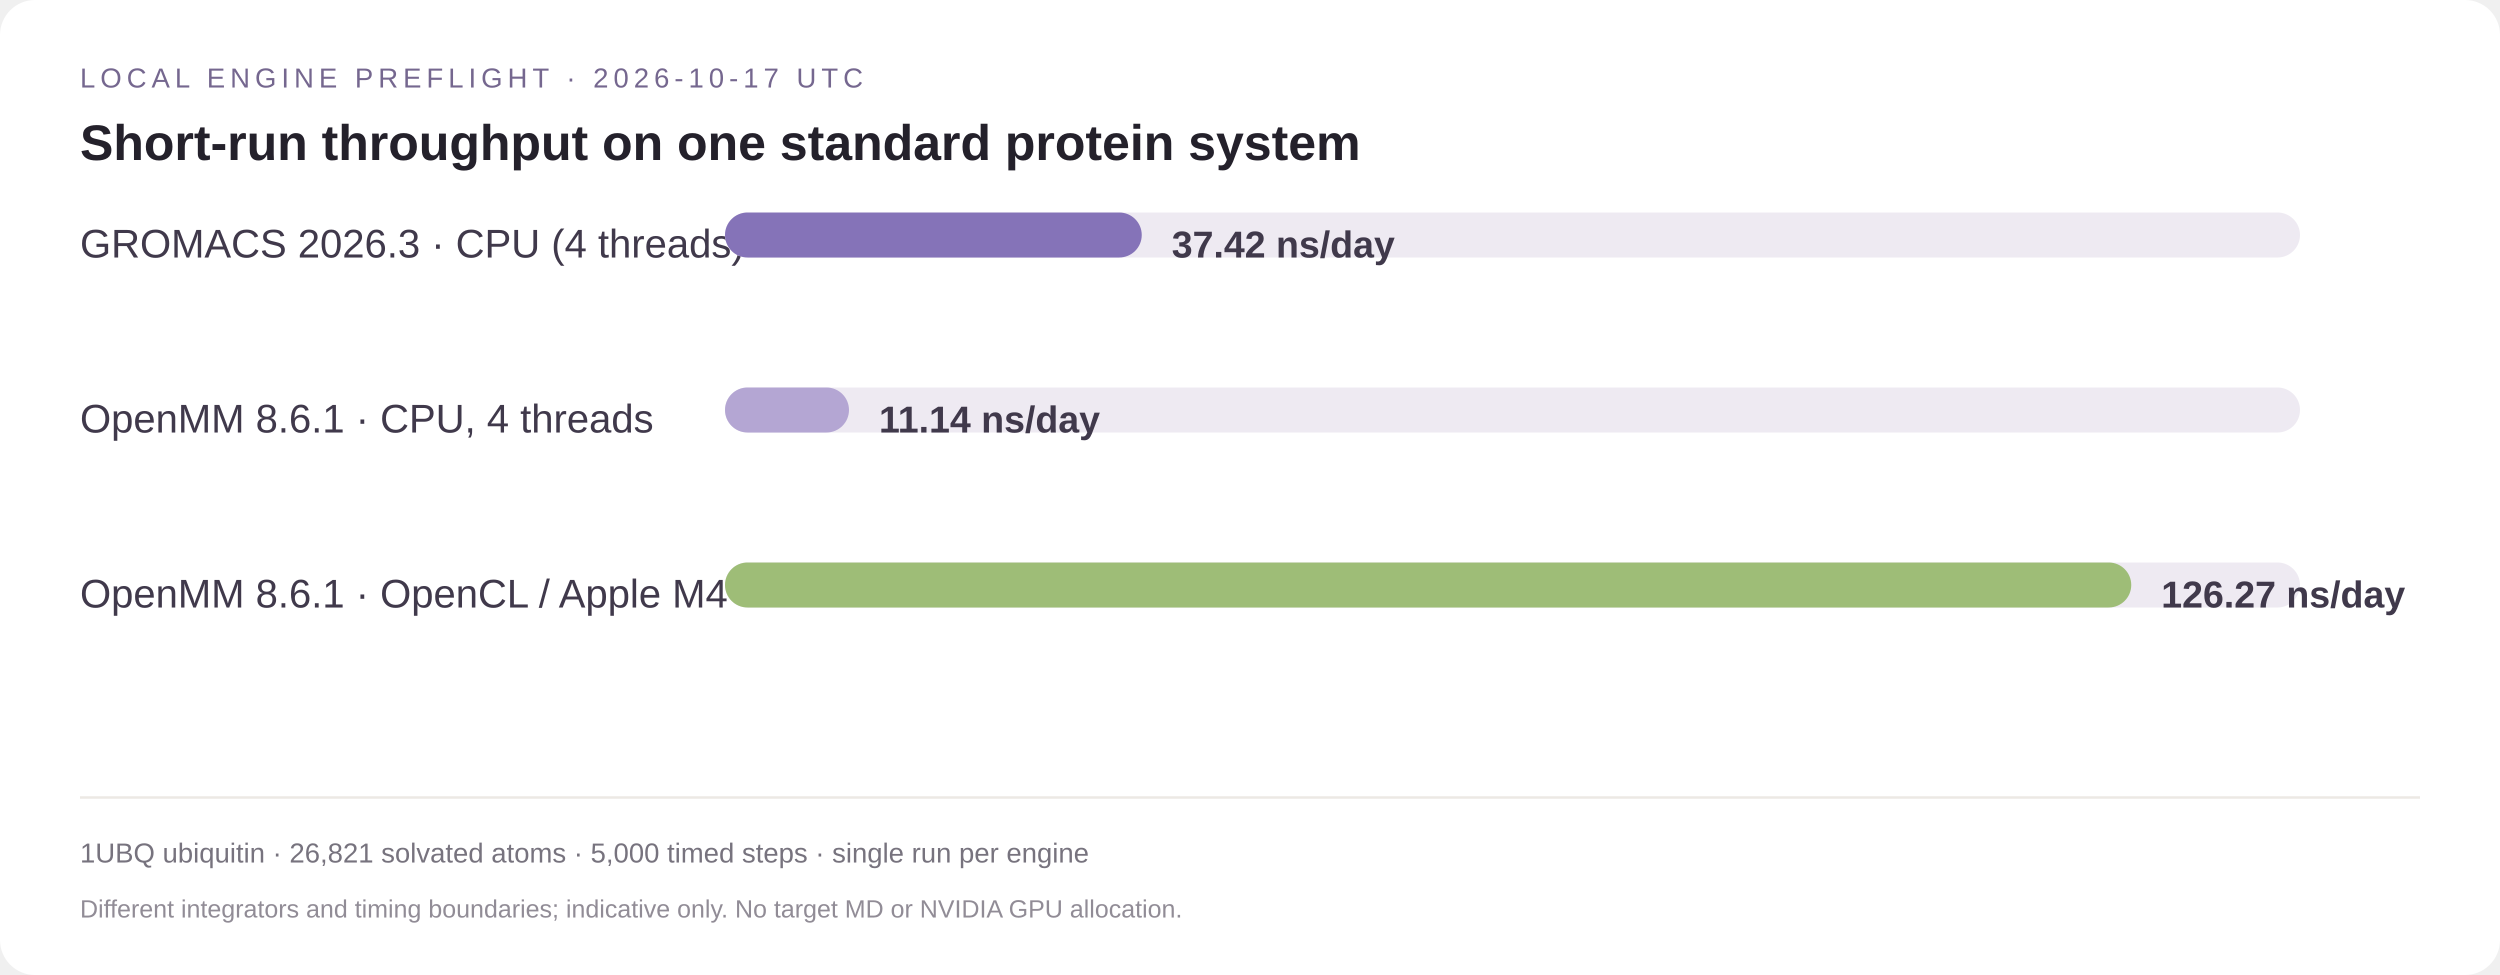
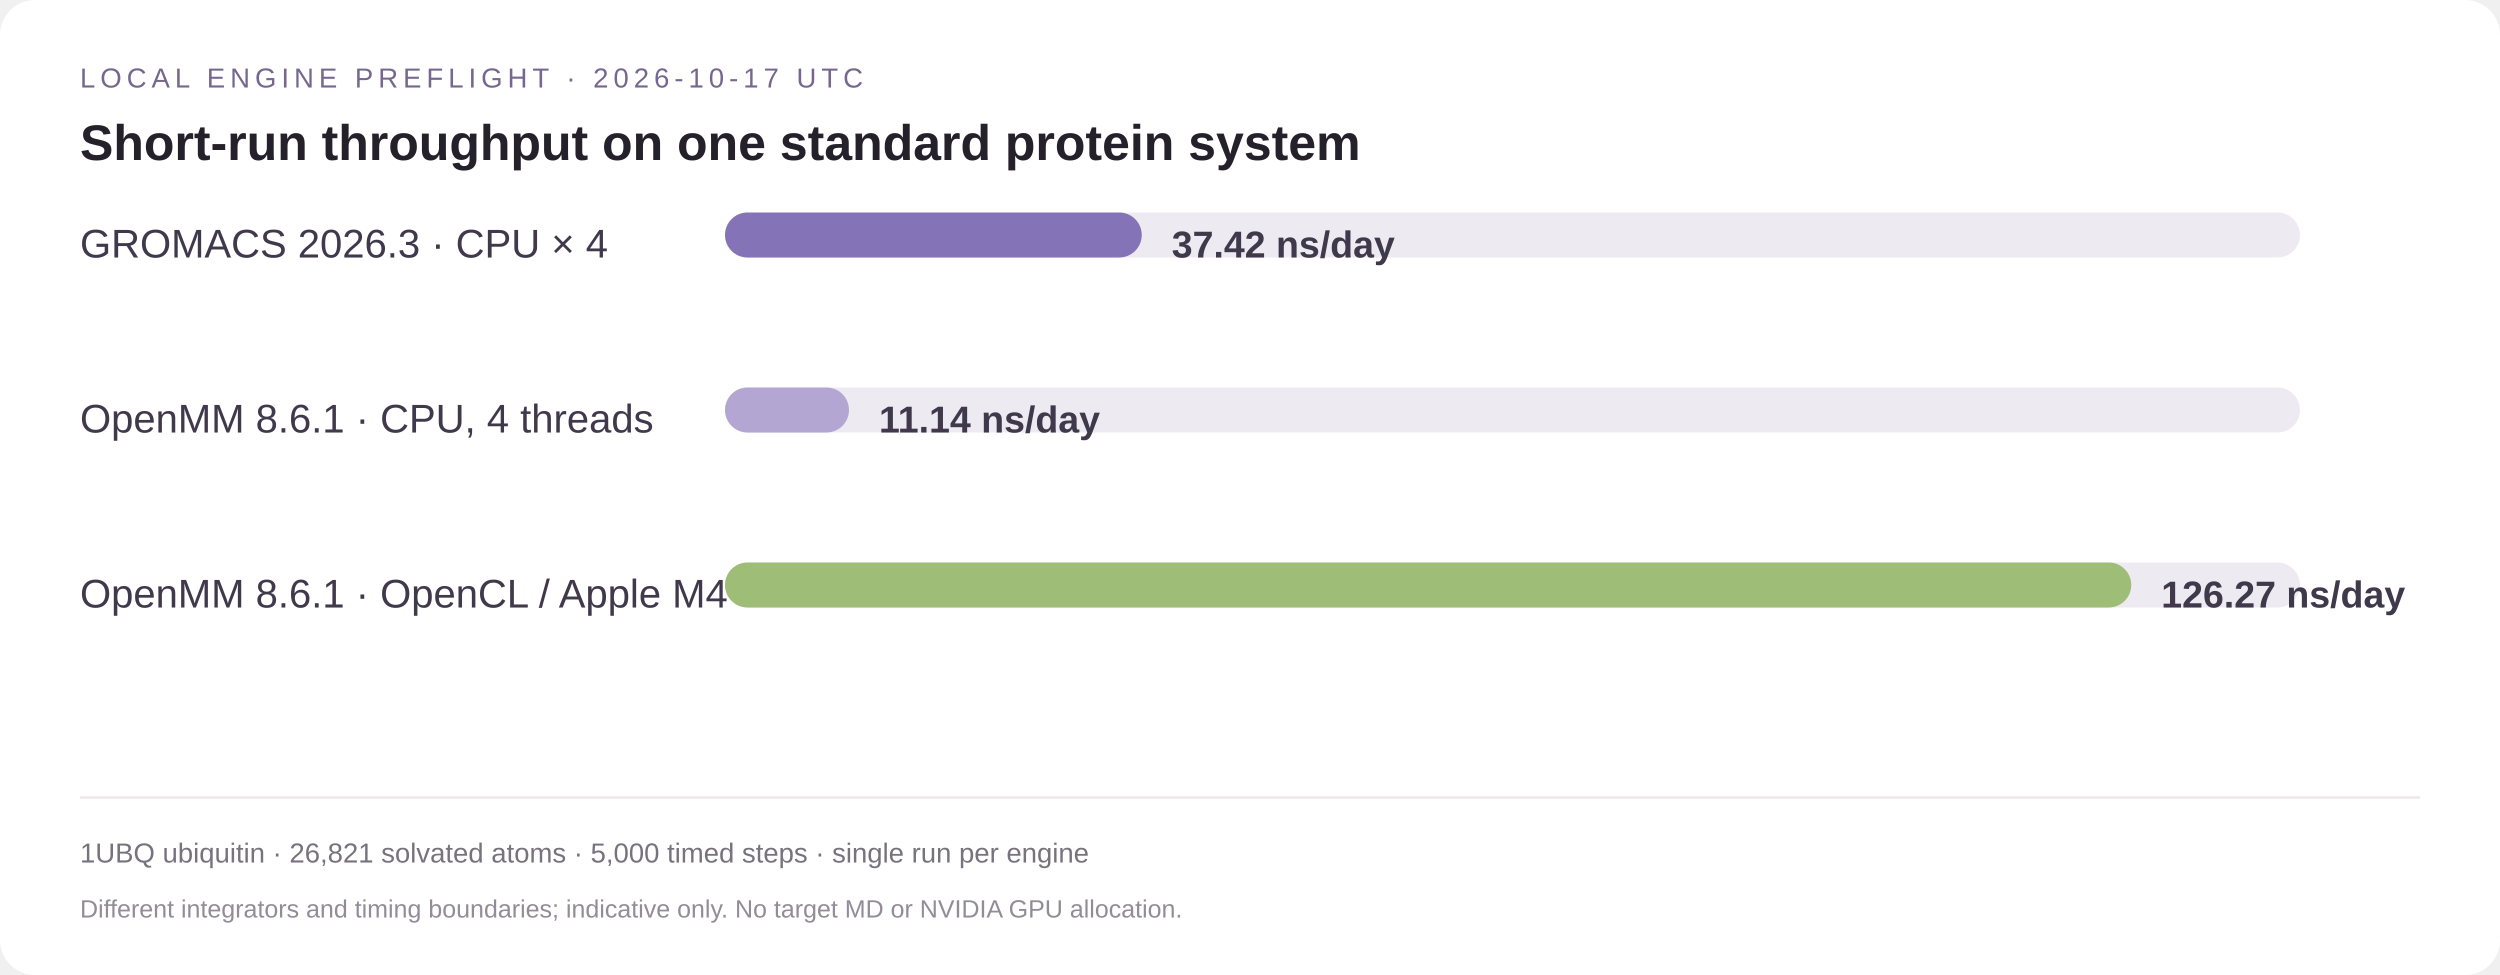
<svg xmlns="http://www.w3.org/2000/svg" viewBox="0 0 1000 390" role="img" aria-labelledby="title desc">
  <rect width="100%" height="100%" rx="14" fill="#ffffff" />
  <text x="32" y="35" font-family="Arial, sans-serif" font-size="11" letter-spacing="2" fill="#75678f">LOCAL ENGINE PREFLIGHT · 2026-10-17 UTC</text>
  <text x="32" y="64" font-family="Arial, sans-serif" font-size="20" font-weight="600" fill="#24212b">Short-run throughput on one standard protein system</text>
-   <text x="32" y="103" font-family="Arial, sans-serif" font-size="16" fill="#40394b">GROMACS 2026.3 · CPU (4 threads)</text>
+   <text x="32" y="103" font-family="Arial, sans-serif" font-size="16" fill="#40394b">GROMACS 2026.3 · CPU × 4</text>
  <rect x="290" y="85" width="630" height="18" rx="9" fill="#eeeaf2" />
  <rect x="290" y="85" width="166.7" height="18" rx="9" fill="#8573b8" />
  <text x="468.7" y="103" font-family="Arial, sans-serif" font-size="15" font-weight="700" fill="#40394b">37.42 ns/day</text>
  <text x="32" y="173" font-family="Arial, sans-serif" font-size="16" fill="#40394b">OpenMM 8.6.1 · CPU, 4 threads</text>
  <rect x="290" y="155" width="630" height="18" rx="9" fill="#eeeaf2" />
  <rect x="290" y="155" width="49.6" height="18" rx="9" fill="#b4a6d3" />
  <text x="351.6" y="173" font-family="Arial, sans-serif" font-size="15" font-weight="700" fill="#40394b">11.14 ns/day</text>
  <text x="32" y="243" font-family="Arial, sans-serif" font-size="16" fill="#40394b">OpenMM 8.6.1 · OpenCL / Apple M4</text>
  <rect x="290" y="225" width="630" height="18" rx="9" fill="#eeeaf2" />
  <rect x="290" y="225" width="562.5" height="18" rx="9" fill="#9ebd77" />
  <text x="864.5" y="243" font-family="Arial, sans-serif" font-size="15" font-weight="700" fill="#40394b">126.27 ns/day</text>
  <line x1="32" y1="319" x2="968" y2="319" stroke="#ece9e4" />
  <text x="32" y="345" font-family="Arial, sans-serif" font-size="11" fill="#77737e">1UBQ ubiquitin · 26,821 solvated atoms · 5,000 timed steps · single run per engine</text>
  <text x="32" y="367" font-family="Arial, sans-serif" font-size="10" fill="#918c96">Different integrators and timing boundaries; indicative only. No target MD or NVIDIA GPU allocation.</text>
</svg>
